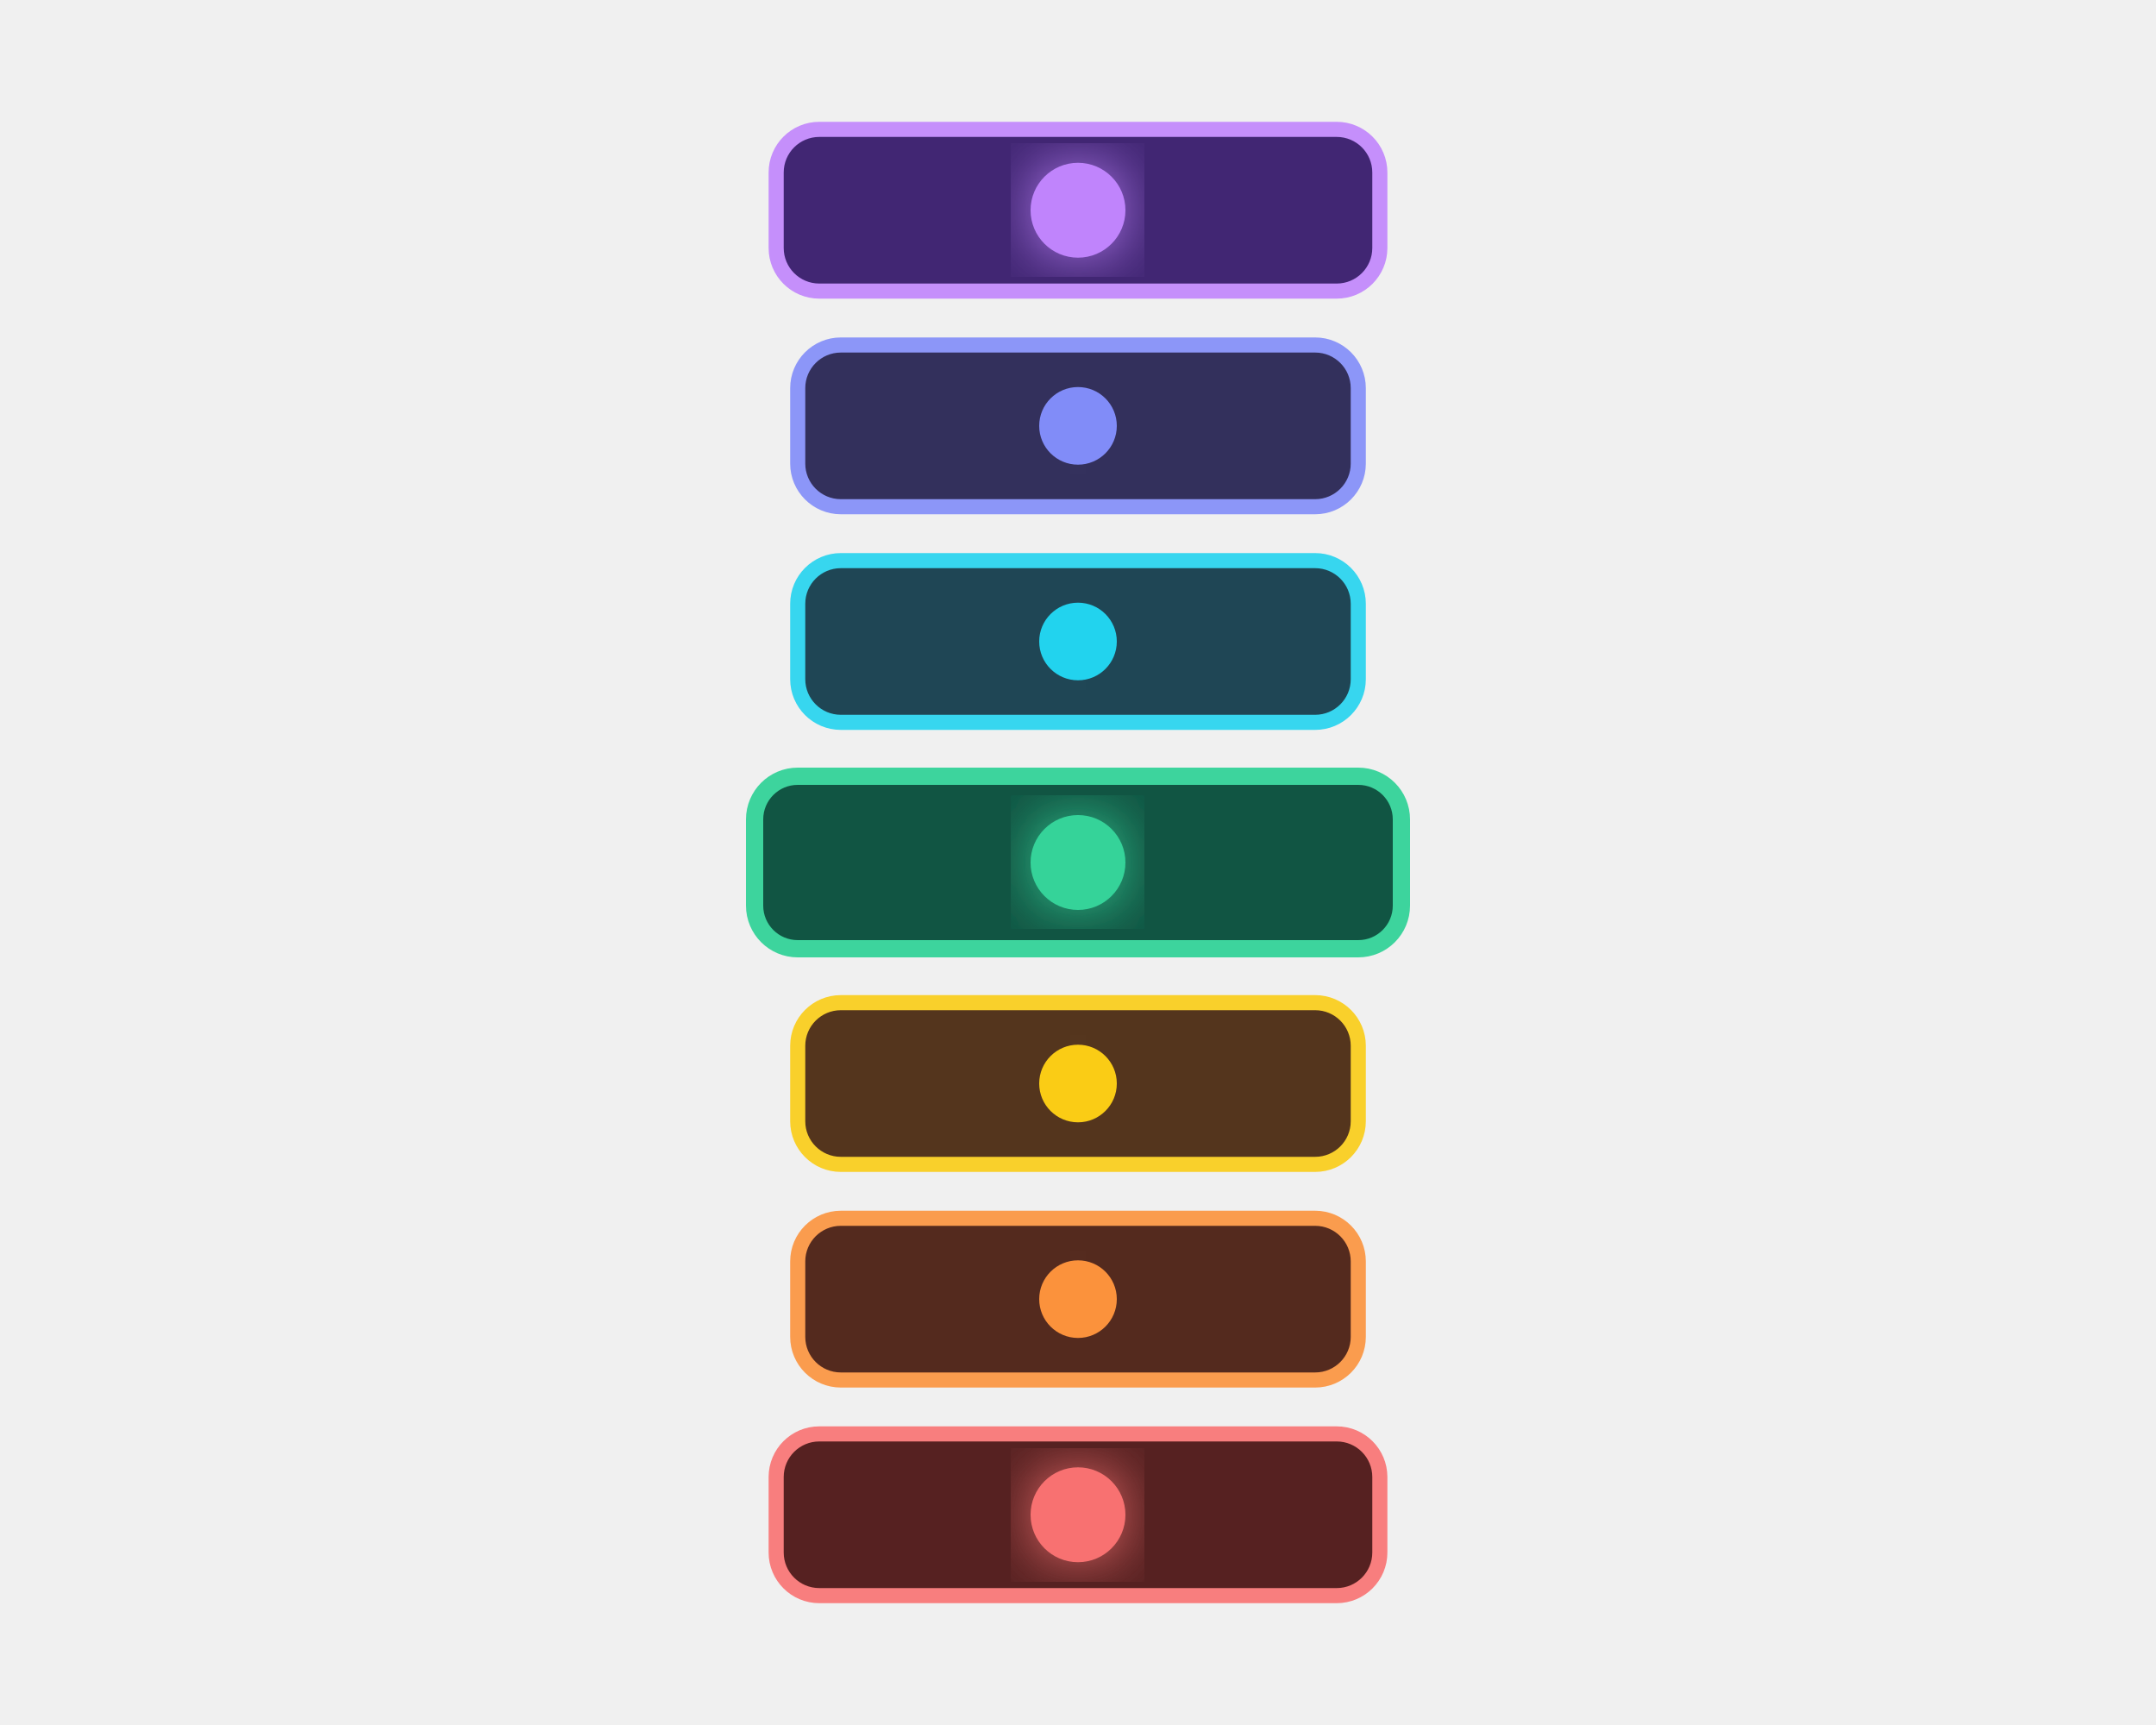
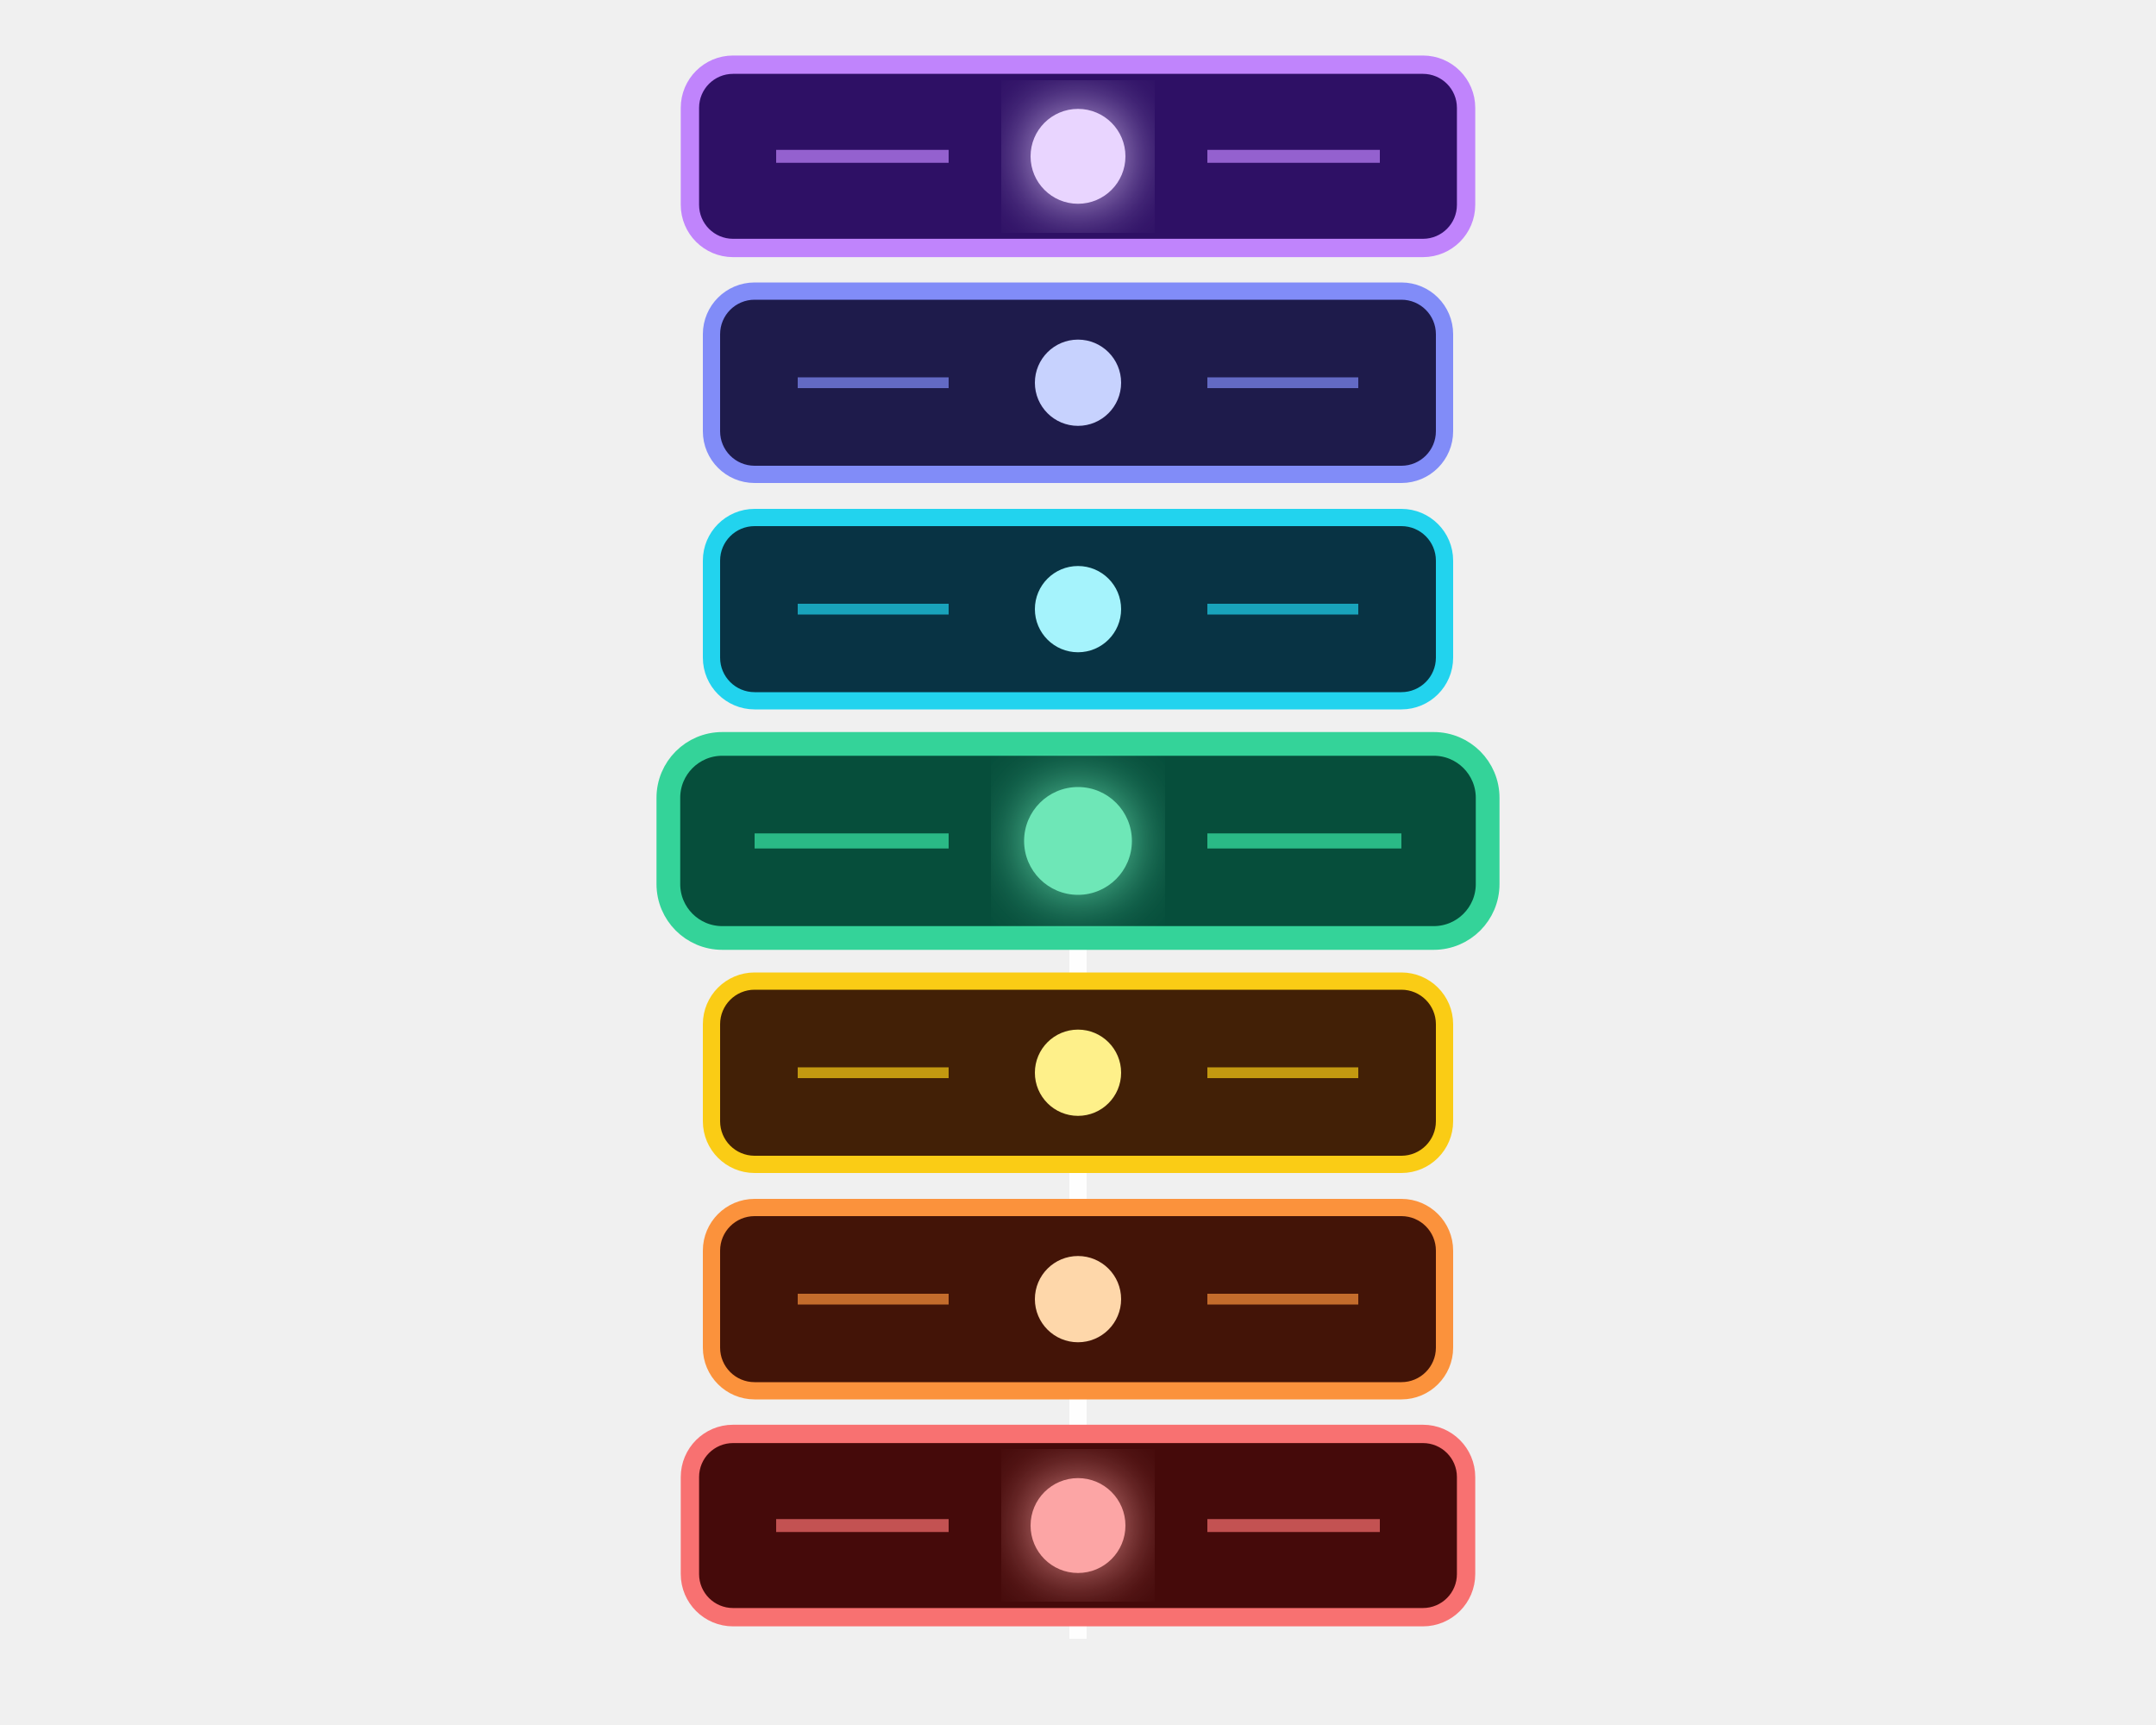
<svg xmlns="http://www.w3.org/2000/svg" viewBox="0 0 100 80" width="100%" height="100%" fill="none">
  <defs>
    <linearGradient id="chakraSpine" x1="0%" y1="100%" x2="0%" y2="0%">
      <stop offset="0%" stop-color="#ef4444" />
      <stop offset="17%" stop-color="#f97316" />
      <stop offset="34%" stop-color="#eab308" />
      <stop offset="50%" stop-color="#10b981" />
      <stop offset="67%" stop-color="#06b6d4" />
      <stop offset="84%" stop-color="#6366f1" />
      <stop offset="100%" stop-color="#a855f7" />
    </linearGradient>
-     <filter id="chakraGlow" x="-20%" y="-20%" width="140%" height="140%">
+     <filter id="chakraGlow" x="-30%" y="-30%" width="160%" height="160%">
      <feGaussianBlur stdDeviation="1.5" result="blur" />
      <feComposite in="SourceGraphic" in2="blur" operator="over" />
    </filter>
    <style>
      .chakra-wave {
        animation: waveTravel 3s linear infinite;
      }
-       .node-crown { animation: pulseNode 2.5s ease-in-out infinite; }
-       .node-heart { animation: pulseNode 2.5s ease-in-out 0.8s infinite; }
-       .node-root { animation: pulseNode 2.5s ease-in-out 1.6s infinite; }
+       .node-crown { animation: pulseChakraNode 2.4s ease-in-out infinite; transform-origin: 50px 7px; }
+       .node-thirdeye { animation: pulseChakraNode 2.4s ease-in-out 0.4s infinite; transform-origin: 50px 17px; }
+       .node-throat { animation: pulseChakraNode 2.4s ease-in-out 0.8s infinite; transform-origin: 50px 27px; }
+       .node-heart { animation: pulseChakraNode 2.4s ease-in-out 1.2s infinite; transform-origin: 50px 38px; }
+       .node-solar { animation: pulseChakraNode 2.4s ease-in-out 1.6s infinite; transform-origin: 50px 49px; }
+       .node-sacral { animation: pulseChakraNode 2.4s ease-in-out 2.0s infinite; transform-origin: 50px 60px; }
+       .node-root { animation: pulseChakraNode 2.4s ease-in-out 2.4s infinite; transform-origin: 50px 71px; }

      @keyframes waveTravel {
-         0% { stroke-dashoffset: 60; }
+         0% { stroke-dashoffset: 70; }
        100% { stroke-dashoffset: 0; }
      }
-       @keyframes pulseNode {
-         0%, 100% { transform: scale(1); opacity: 0.8; }
-         50% { transform: scale(1.3); opacity: 1; filter: drop-shadow(0 0 4px #ffffff); }
+       @keyframes pulseChakraNode {
+         0%, 100% { transform: scale(1); opacity: 0.85; }
+         50% { transform: scale(1.35); opacity: 1; filter: drop-shadow(0 0 5px #ffffff); }
      }
    </style>
  </defs>
-   <line x1="50" y1="8" x2="50" y2="72" stroke="url(#chakraSpine)" stroke-width="1.8" stroke-linecap="round" />
-   <line x1="50" y1="8" x2="50" y2="72" stroke="#ffffff" stroke-width="0.75" stroke-dasharray="4 6" class="chakra-wave" opacity="0.9" />
-   <rect x="36" y="6" width="28" height="7.5" rx="2" fill="#2e1065" stroke="#c084fc" stroke-width="0.7" opacity="0.9" />
-   <circle cx="50" cy="9.75" r="2.2" fill="#c084fc" class="node-crown" filter="url(#chakraGlow)" />
-   <rect x="37" y="16" width="26" height="7.5" rx="2" fill="#1e1b4b" stroke="#818cf8" stroke-width="0.7" opacity="0.9" />
-   <circle cx="50" cy="19.75" r="1.8" fill="#818cf8" />
-   <rect x="37" y="26" width="26" height="7.5" rx="2" fill="#083344" stroke="#22d3ee" stroke-width="0.7" opacity="0.9" />
-   <circle cx="50" cy="29.75" r="1.8" fill="#22d3ee" />
-   <rect x="35" y="36" width="30" height="8" rx="2" fill="#064e3b" stroke="#34d399" stroke-width="0.8" opacity="0.95" />
-   <circle cx="50" cy="40" r="2.2" fill="#34d399" class="node-heart" filter="url(#chakraGlow)" />
-   <rect x="37" y="46.5" width="26" height="7.5" rx="2" fill="#422006" stroke="#facc15" stroke-width="0.7" opacity="0.9" />
-   <circle cx="50" cy="50.25" r="1.8" fill="#facc15" />
-   <rect x="37" y="56.5" width="26" height="7.5" rx="2" fill="#431407" stroke="#fb923c" stroke-width="0.7" opacity="0.9" />
-   <circle cx="50" cy="60.25" r="1.8" fill="#fb923c" />
-   <rect x="36" y="66.5" width="28" height="7.5" rx="2" fill="#450a0a" stroke="#f87171" stroke-width="0.7" opacity="0.9" />
-   <circle cx="50" cy="70.25" r="2.2" fill="#f87171" class="node-root" filter="url(#chakraGlow)" />
+   <line x1="50" y1="4" x2="50" y2="76" stroke="url(#chakraSpine)" stroke-width="2" stroke-linecap="round" />
+   <line x1="50" y1="4" x2="50" y2="76" stroke="#ffffff" stroke-width="0.8" stroke-dasharray="4 6" class="chakra-wave" opacity="0.9" />
+   <g class="node-crown">
+     <rect x="32" y="3" width="36" height="8.5" rx="2" fill="#2e1065" stroke="#c084fc" stroke-width="0.85" />
+     <circle cx="50" cy="7.25" r="2.2" fill="#e9d5ff" filter="url(#chakraGlow)" />
+     <line x1="36" y1="7.25" x2="44" y2="7.25" stroke="#c084fc" stroke-width="0.6" stroke-opacity="0.7" />
+     <line x1="56" y1="7.25" x2="64" y2="7.25" stroke="#c084fc" stroke-width="0.6" stroke-opacity="0.7" />
+   </g>
+   <g class="node-thirdeye">
+     <rect x="33" y="13.5" width="34" height="8.5" rx="2" fill="#1e1b4b" stroke="#818cf8" stroke-width="0.8" />
+     <circle cx="50" cy="17.75" r="2" fill="#c7d2fe" />
+     <line x1="37" y1="17.75" x2="44" y2="17.75" stroke="#818cf8" stroke-width="0.5" stroke-opacity="0.7" />
+     <line x1="56" y1="17.75" x2="63" y2="17.75" stroke="#818cf8" stroke-width="0.5" stroke-opacity="0.7" />
+   </g>
+   <g class="node-throat">
+     <rect x="33" y="24" width="34" height="8.5" rx="2" fill="#083344" stroke="#22d3ee" stroke-width="0.8" />
+     <circle cx="50" cy="28.25" r="2" fill="#a5f3fc" />
+     <line x1="37" y1="28.25" x2="44" y2="28.25" stroke="#22d3ee" stroke-width="0.5" stroke-opacity="0.7" />
+     <line x1="56" y1="28.25" x2="63" y2="28.25" stroke="#22d3ee" stroke-width="0.5" stroke-opacity="0.7" />
+   </g>
+   <g class="node-heart">
+     <rect x="31" y="34.5" width="38" height="9" rx="2.5" fill="#064e3b" stroke="#34d399" stroke-width="1.1" />
+     <circle cx="50" cy="39" r="2.5" fill="#6ee7b7" filter="url(#chakraGlow)" />
+     <line x1="35" y1="39" x2="44" y2="39" stroke="#34d399" stroke-width="0.7" stroke-opacity="0.8" />
+     <line x1="56" y1="39" x2="65" y2="39" stroke="#34d399" stroke-width="0.7" stroke-opacity="0.8" />
+   </g>
+   <g class="node-solar">
+     <rect x="33" y="45.5" width="34" height="8.5" rx="2" fill="#422006" stroke="#facc15" stroke-width="0.8" />
+     <circle cx="50" cy="49.75" r="2" fill="#fef08a" />
+     <line x1="37" y1="49.75" x2="44" y2="49.75" stroke="#facc15" stroke-width="0.5" stroke-opacity="0.7" />
+     <line x1="56" y1="49.75" x2="63" y2="49.75" stroke="#facc15" stroke-width="0.5" stroke-opacity="0.7" />
+   </g>
+   <g class="node-sacral">
+     <rect x="33" y="56" width="34" height="8.5" rx="2" fill="#431407" stroke="#fb923c" stroke-width="0.8" />
+     <circle cx="50" cy="60.25" r="2" fill="#fed7aa" />
+     <line x1="37" y1="60.25" x2="44" y2="60.25" stroke="#fb923c" stroke-width="0.5" stroke-opacity="0.7" />
+     <line x1="56" y1="60.25" x2="63" y2="60.25" stroke="#fb923c" stroke-width="0.5" stroke-opacity="0.7" />
+   </g>
+   <g class="node-root">
+     <rect x="32" y="66.5" width="36" height="8.5" rx="2" fill="#450a0a" stroke="#f87171" stroke-width="0.85" />
+     <circle cx="50" cy="70.75" r="2.2" fill="#fca5a5" filter="url(#chakraGlow)" />
+     <line x1="36" y1="70.75" x2="44" y2="70.75" stroke="#f87171" stroke-width="0.6" stroke-opacity="0.7" />
+     <line x1="56" y1="70.75" x2="64" y2="70.75" stroke="#f87171" stroke-width="0.6" stroke-opacity="0.7" />
+   </g>
</svg>
